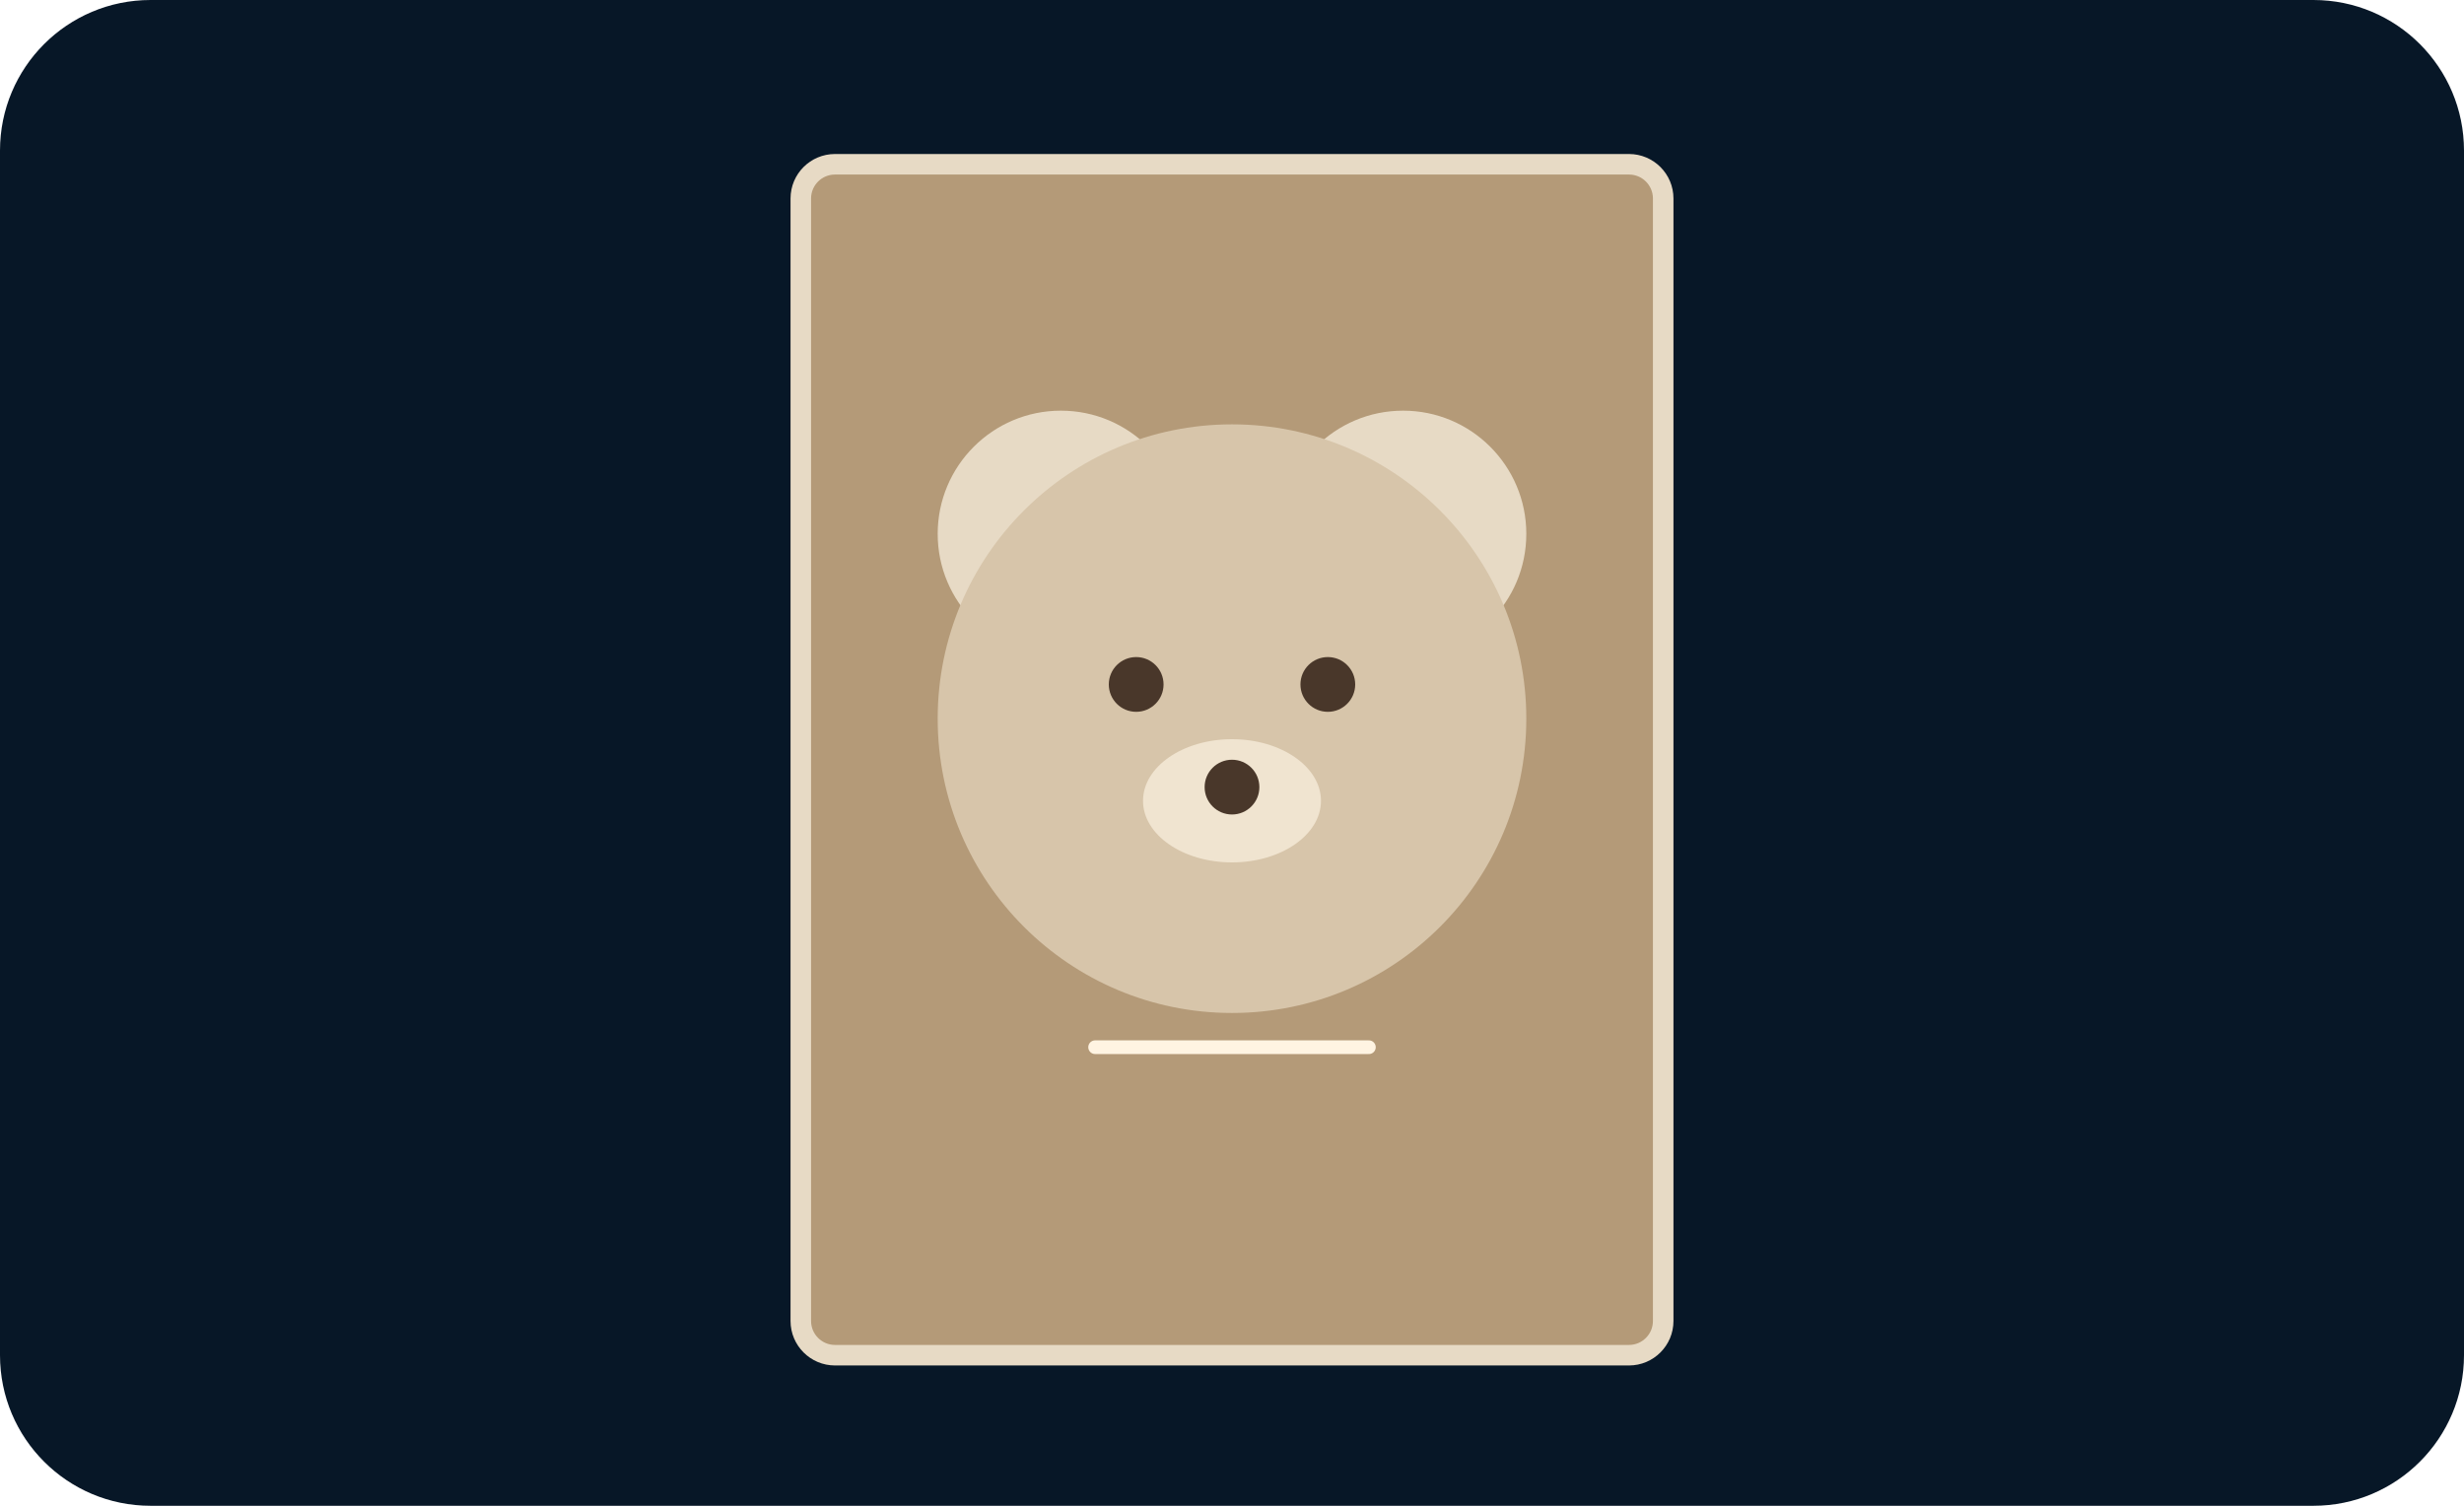
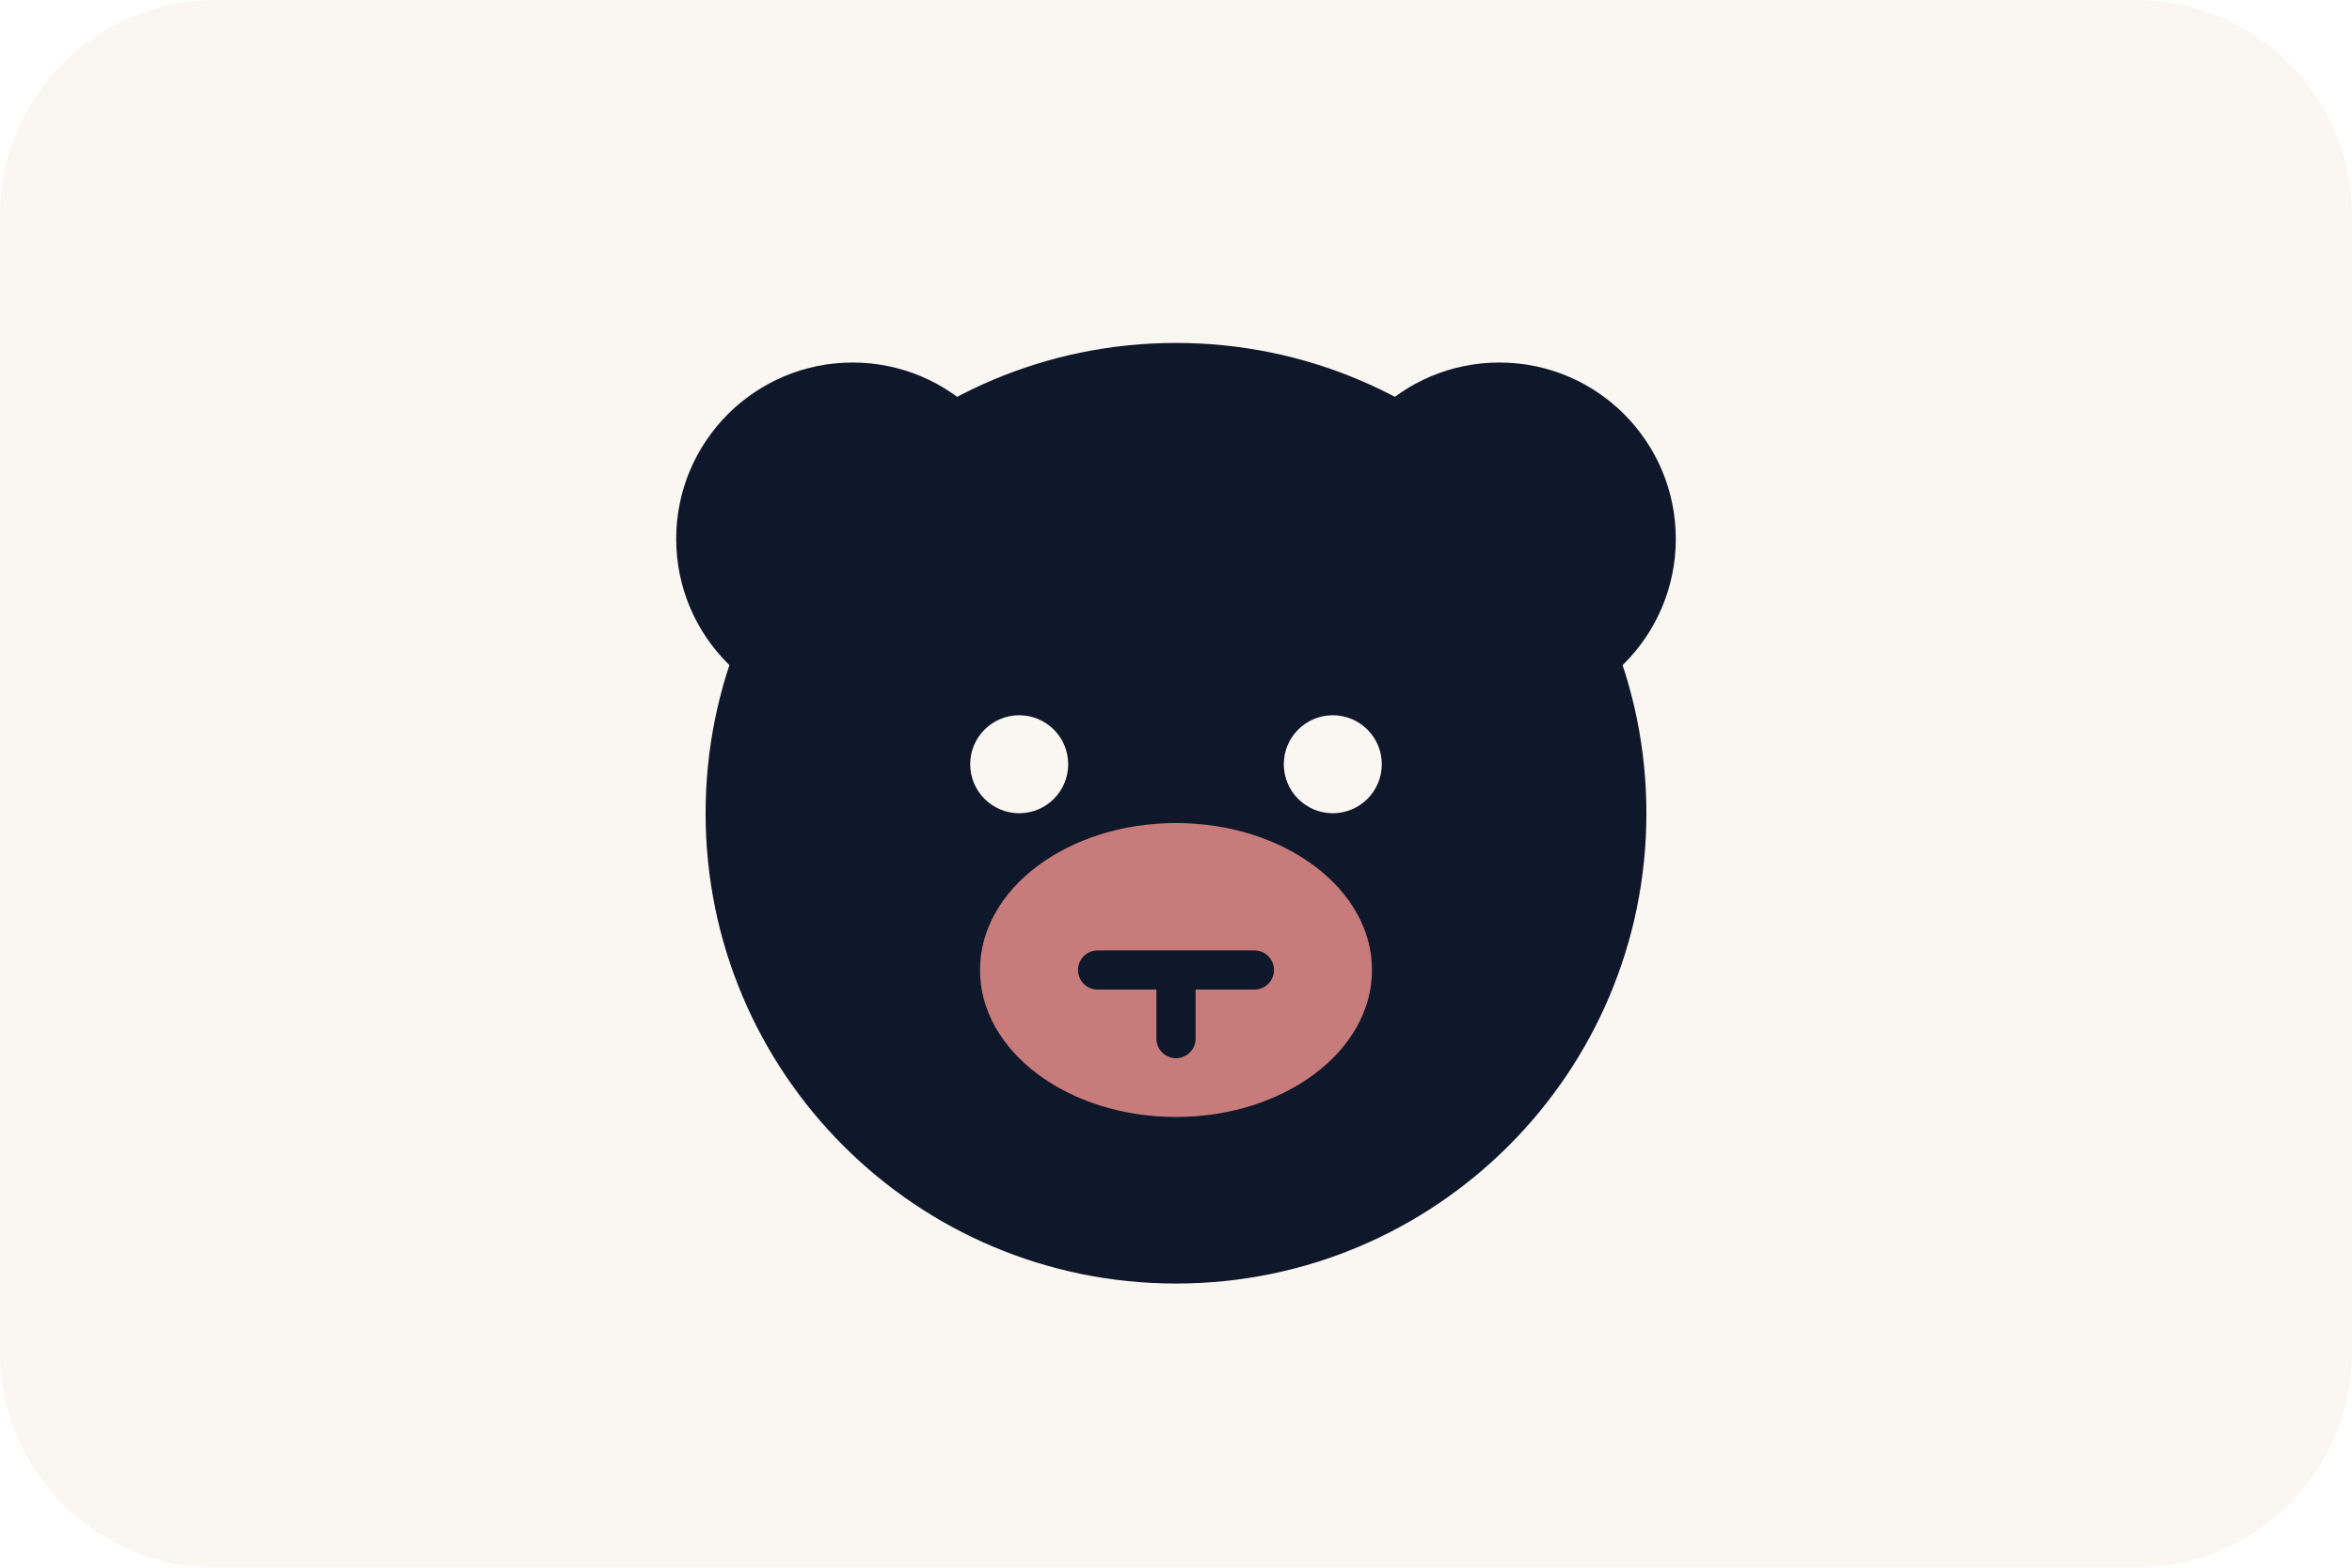
- <svg xmlns="http://www.w3.org/2000/svg" viewBox="0 0 360 220">
-   <rect width="360" height="220" rx="22" fill="#071727" />
-   <rect x="117" y="24" width="126" height="174" rx="5" fill="#b49a78" stroke="#e7dac5" stroke-width="3" />
-   <circle cx="155" cy="78" r="18" fill="#e7dac5" />
-   <circle cx="205" cy="78" r="18" fill="#e7dac5" />
-   <circle cx="180" cy="105" r="43" fill="#d7c5aa" />
-   <circle cx="166" cy="100" r="4" fill="#49372a" />
-   <circle cx="194" cy="100" r="4" fill="#49372a" />
-   <ellipse cx="180" cy="117" rx="13" ry="9" fill="#f0e4d0" />
-   <circle cx="180" cy="115" r="4" fill="#49372a" />
-   <path d="M160 153h40" stroke="#fff4e2" stroke-width="2" stroke-linecap="round" />
+ <svg xmlns="http://www.w3.org/2000/svg" viewBox="0 0 240 160">
+   <rect width="240" height="160" rx="22" fill="#FAF7F2" />
+   <circle cx="87" cy="55" r="18" fill="#0F172A" />
+   <circle cx="153" cy="55" r="18" fill="#0F172A" />
+   <circle cx="120" cy="83" r="48" fill="#0F172A" />
+   <circle cx="104" cy="78" r="5" fill="#FAF7F2" />
+   <circle cx="136" cy="78" r="5" fill="#FAF7F2" />
+   <ellipse cx="120" cy="99" rx="20" ry="15" fill="#C77B7B" />
+   <path d="M112 99h16M120 99v7" stroke="#0F172A" stroke-width="4" stroke-linecap="round" />
</svg>
